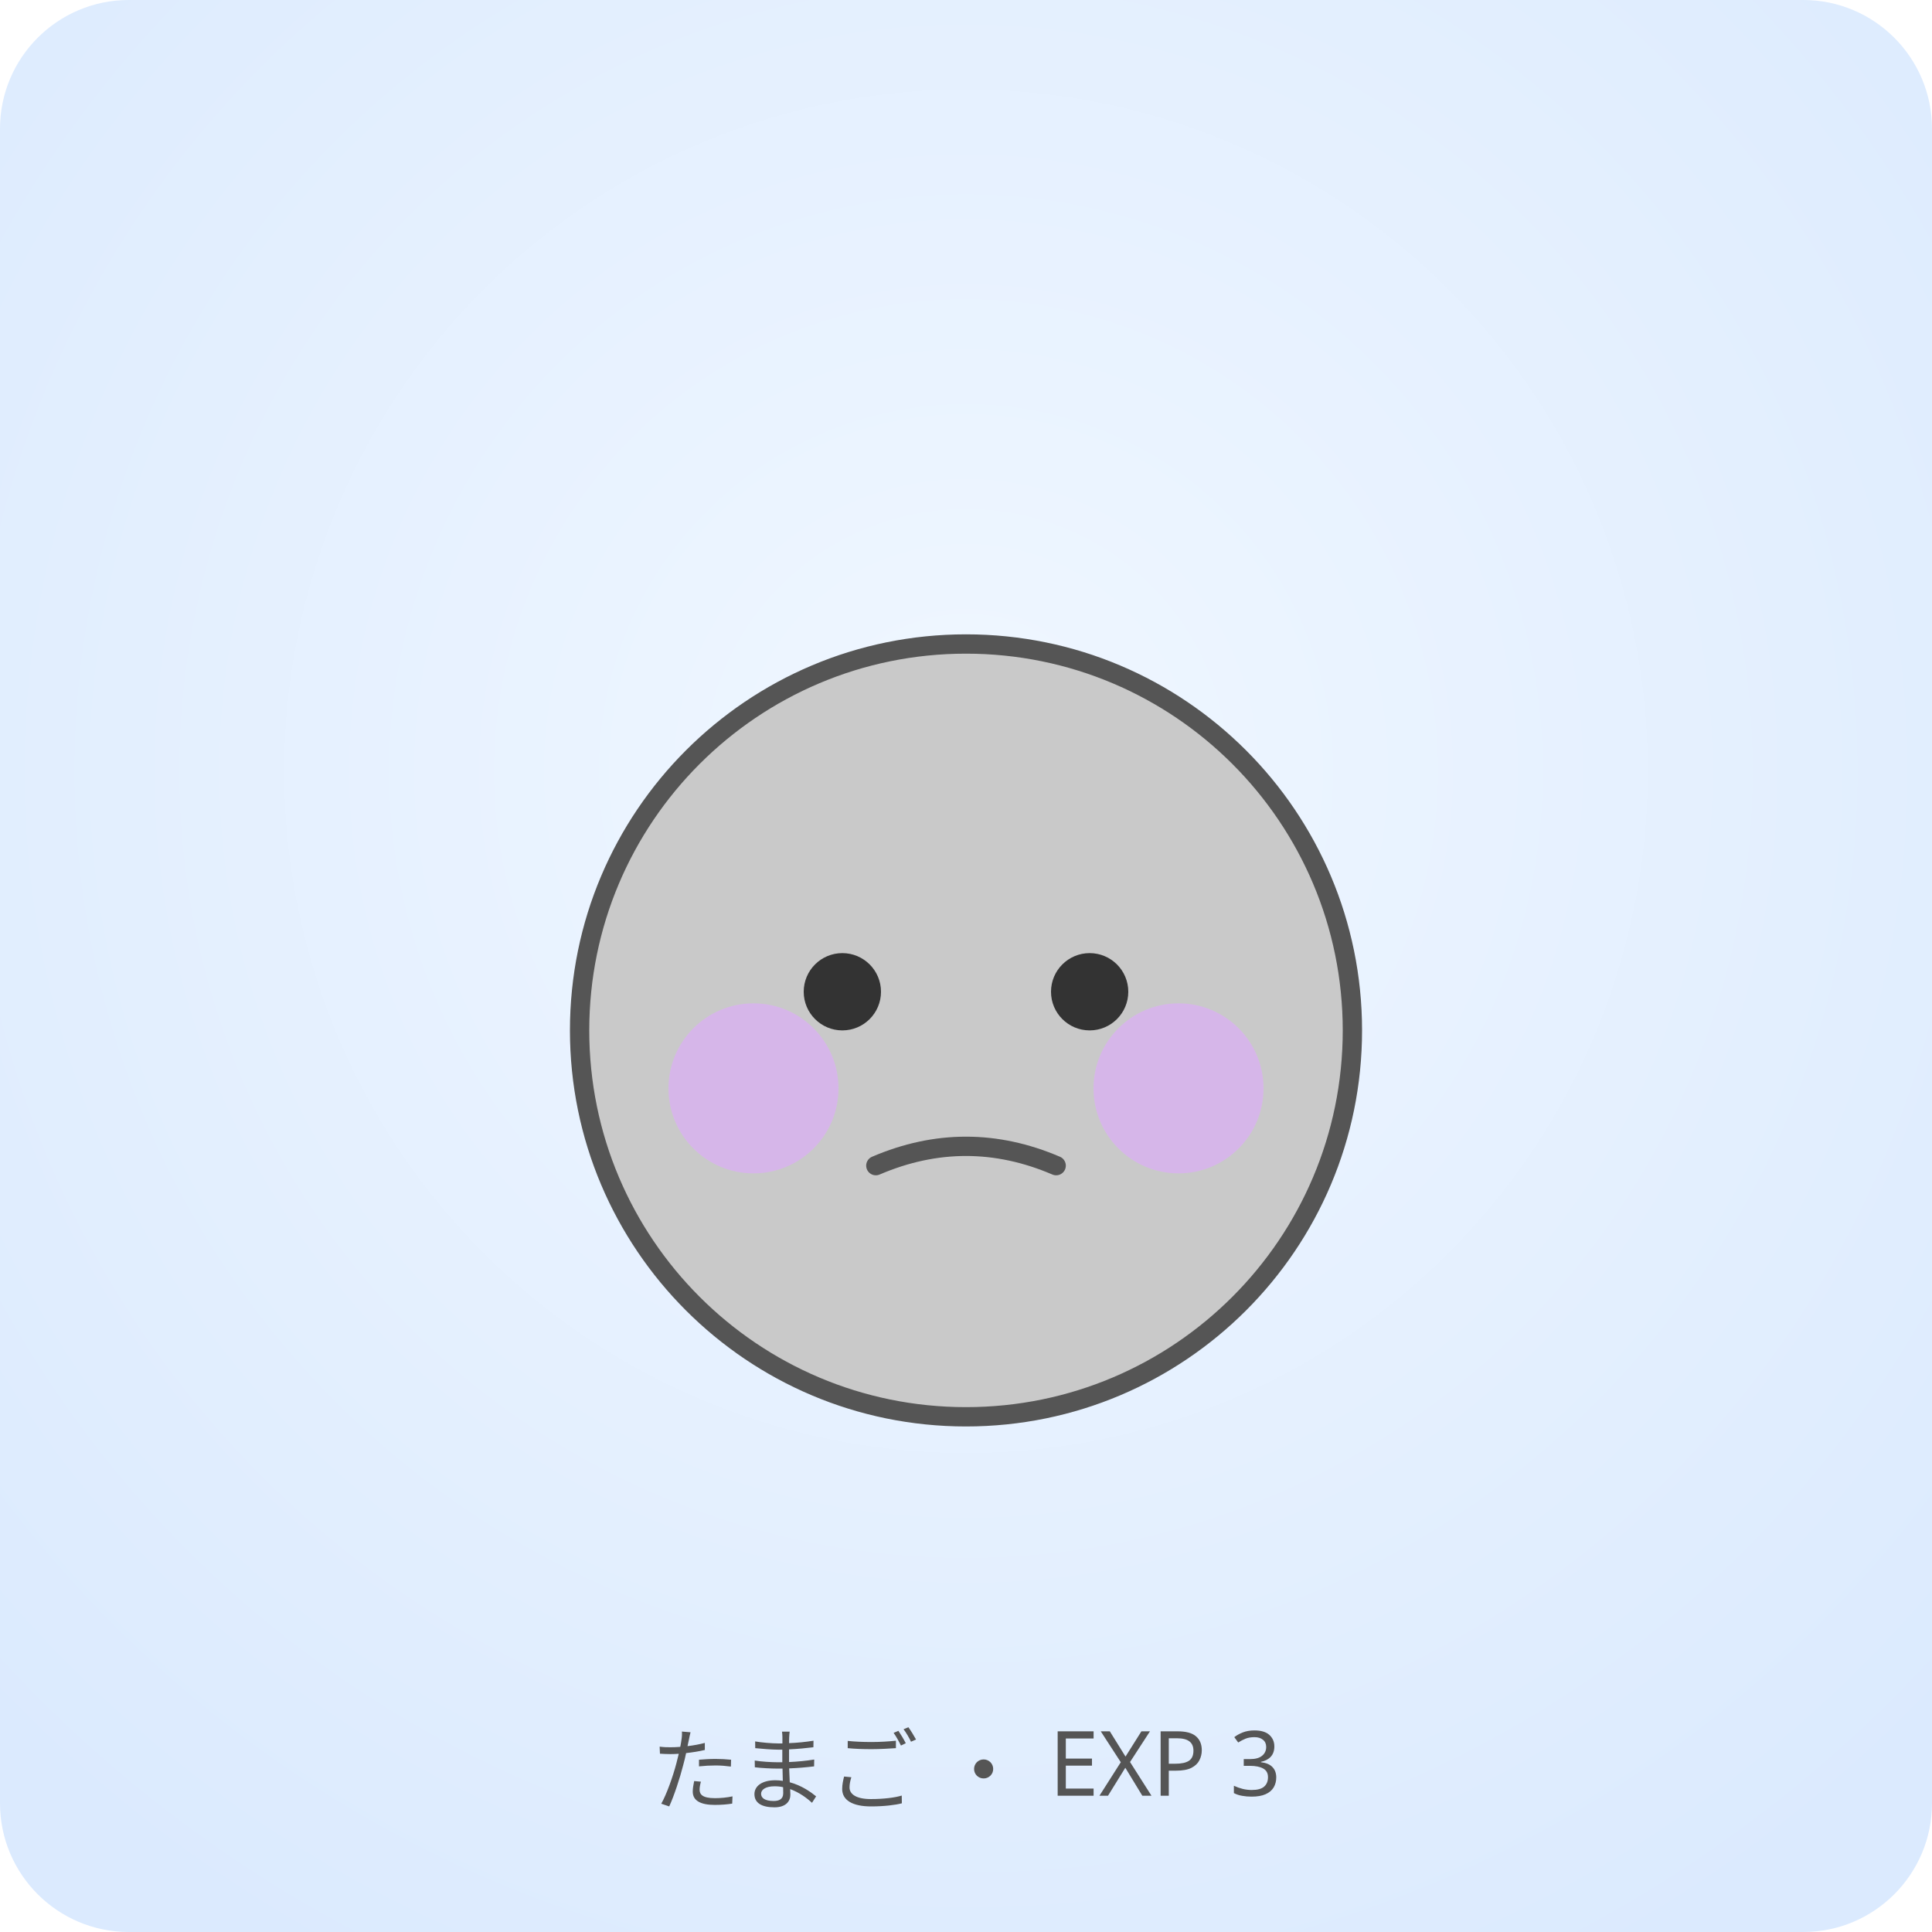
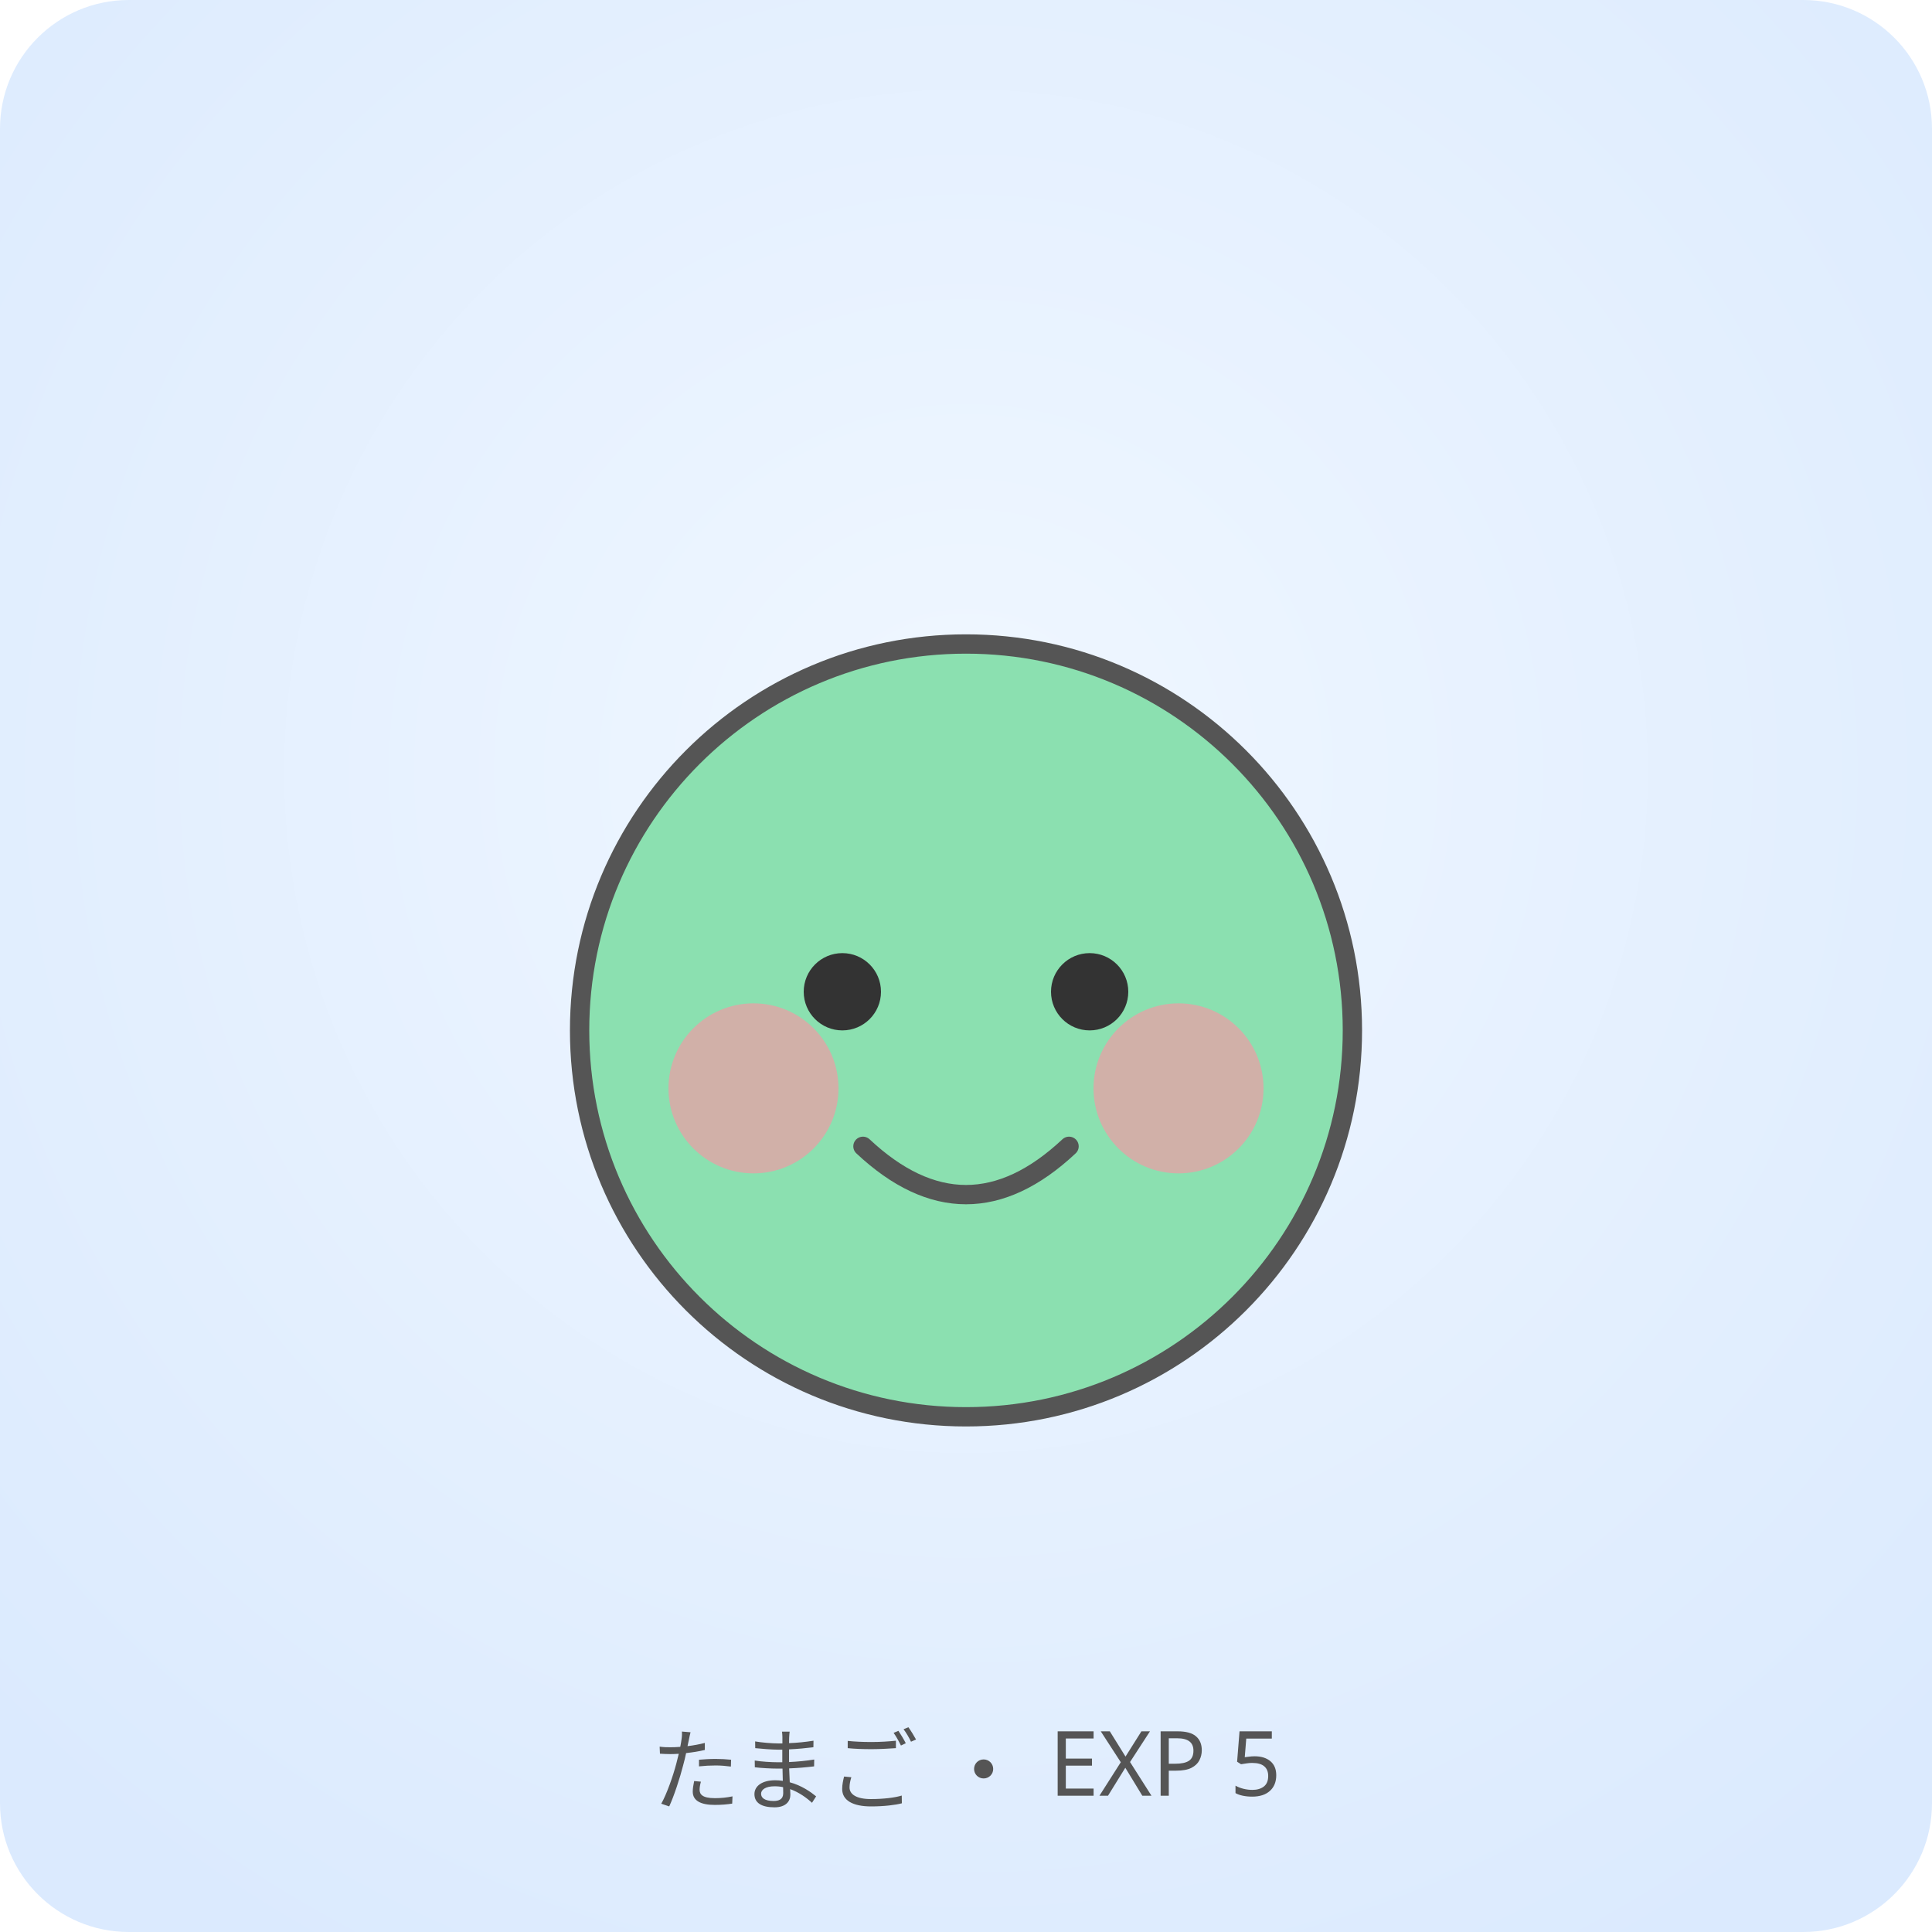
<svg xmlns="http://www.w3.org/2000/svg" viewBox="0 0 300 300" width="300" height="300">
  <defs>
    <radialGradient id="bg" cx="50%" cy="40%" r="70%">
      <stop offset="0%" stop-color="#f0f7ff" />
      <stop offset="100%" stop-color="#dbeafe" />
    </radialGradient>
  </defs>
  <rect width="300" height="300" rx="20" fill="url(#bg)" />
-   <circle cx="150" cy="160" r="60" fill="#c9c9c9" stroke="#555" stroke-width="3" />
-   <circle cx="117.0" cy="169.0" r="13.2" fill="#e0aaff" opacity="0.6" />
-   <circle cx="183.0" cy="169.0" r="13.2" fill="#e0aaff" opacity="0.6" />
+   <circle cx="150" cy="160" r="60" fill="#8be0b0" stroke="#555" stroke-width="3" />
+   <circle cx="117.0" cy="169.0" r="13.2" fill="#ff8fa3" opacity="0.6" />
+   <circle cx="183.0" cy="169.0" r="13.2" fill="#ff8fa3" opacity="0.6" />
  <circle cx="130.8" cy="154.0" r="6.0" fill="#333" />
  <circle cx="169.2" cy="154.0" r="6.0" fill="#333" />
-   <path d="M 136 181.0 Q 150 175.0 164 181.0" stroke="#555" stroke-width="3" fill="none" stroke-linecap="round" />
-   <text x="150" y="280" text-anchor="middle" font-family="sans-serif" font-size="14" fill="#555">たまご ・ EXP 3</text>
+   <path d="M 134 178.0 Q 150 193.0 166 178.0" stroke="#555" stroke-width="3" fill="none" stroke-linecap="round" />
+   <text x="150" y="280" text-anchor="middle" font-family="sans-serif" font-size="14" fill="#555">たまご ・ EXP 5</text>
</svg>
